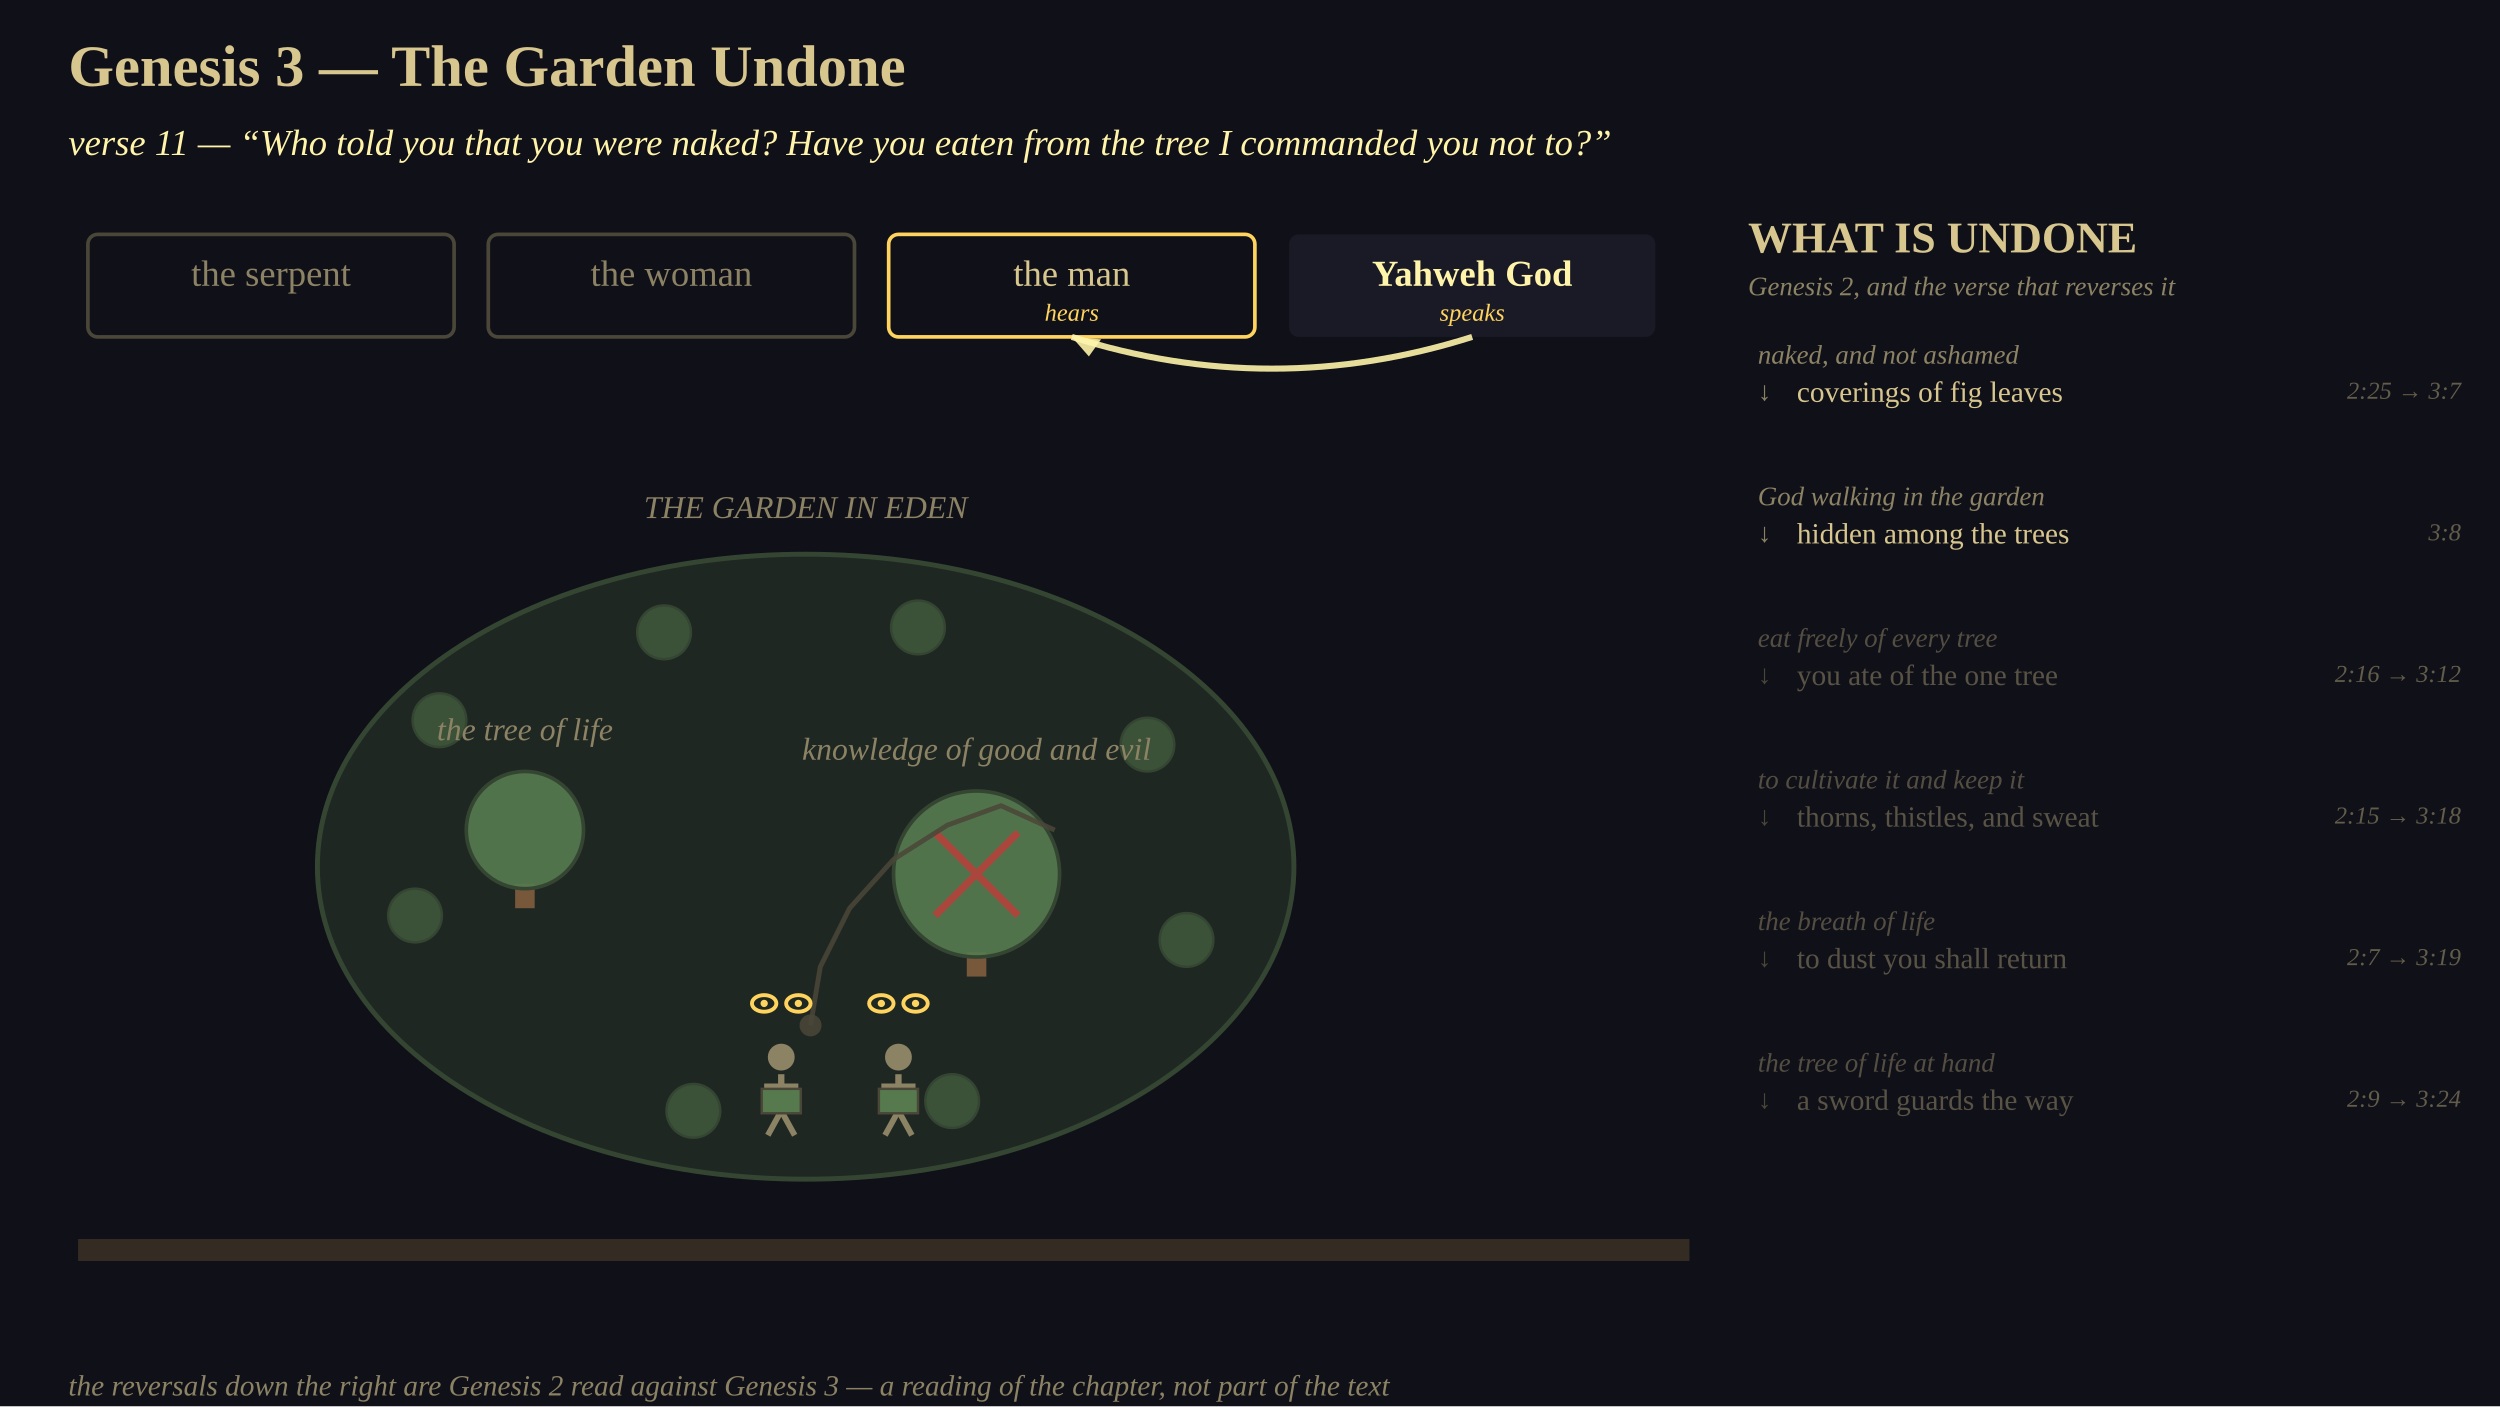
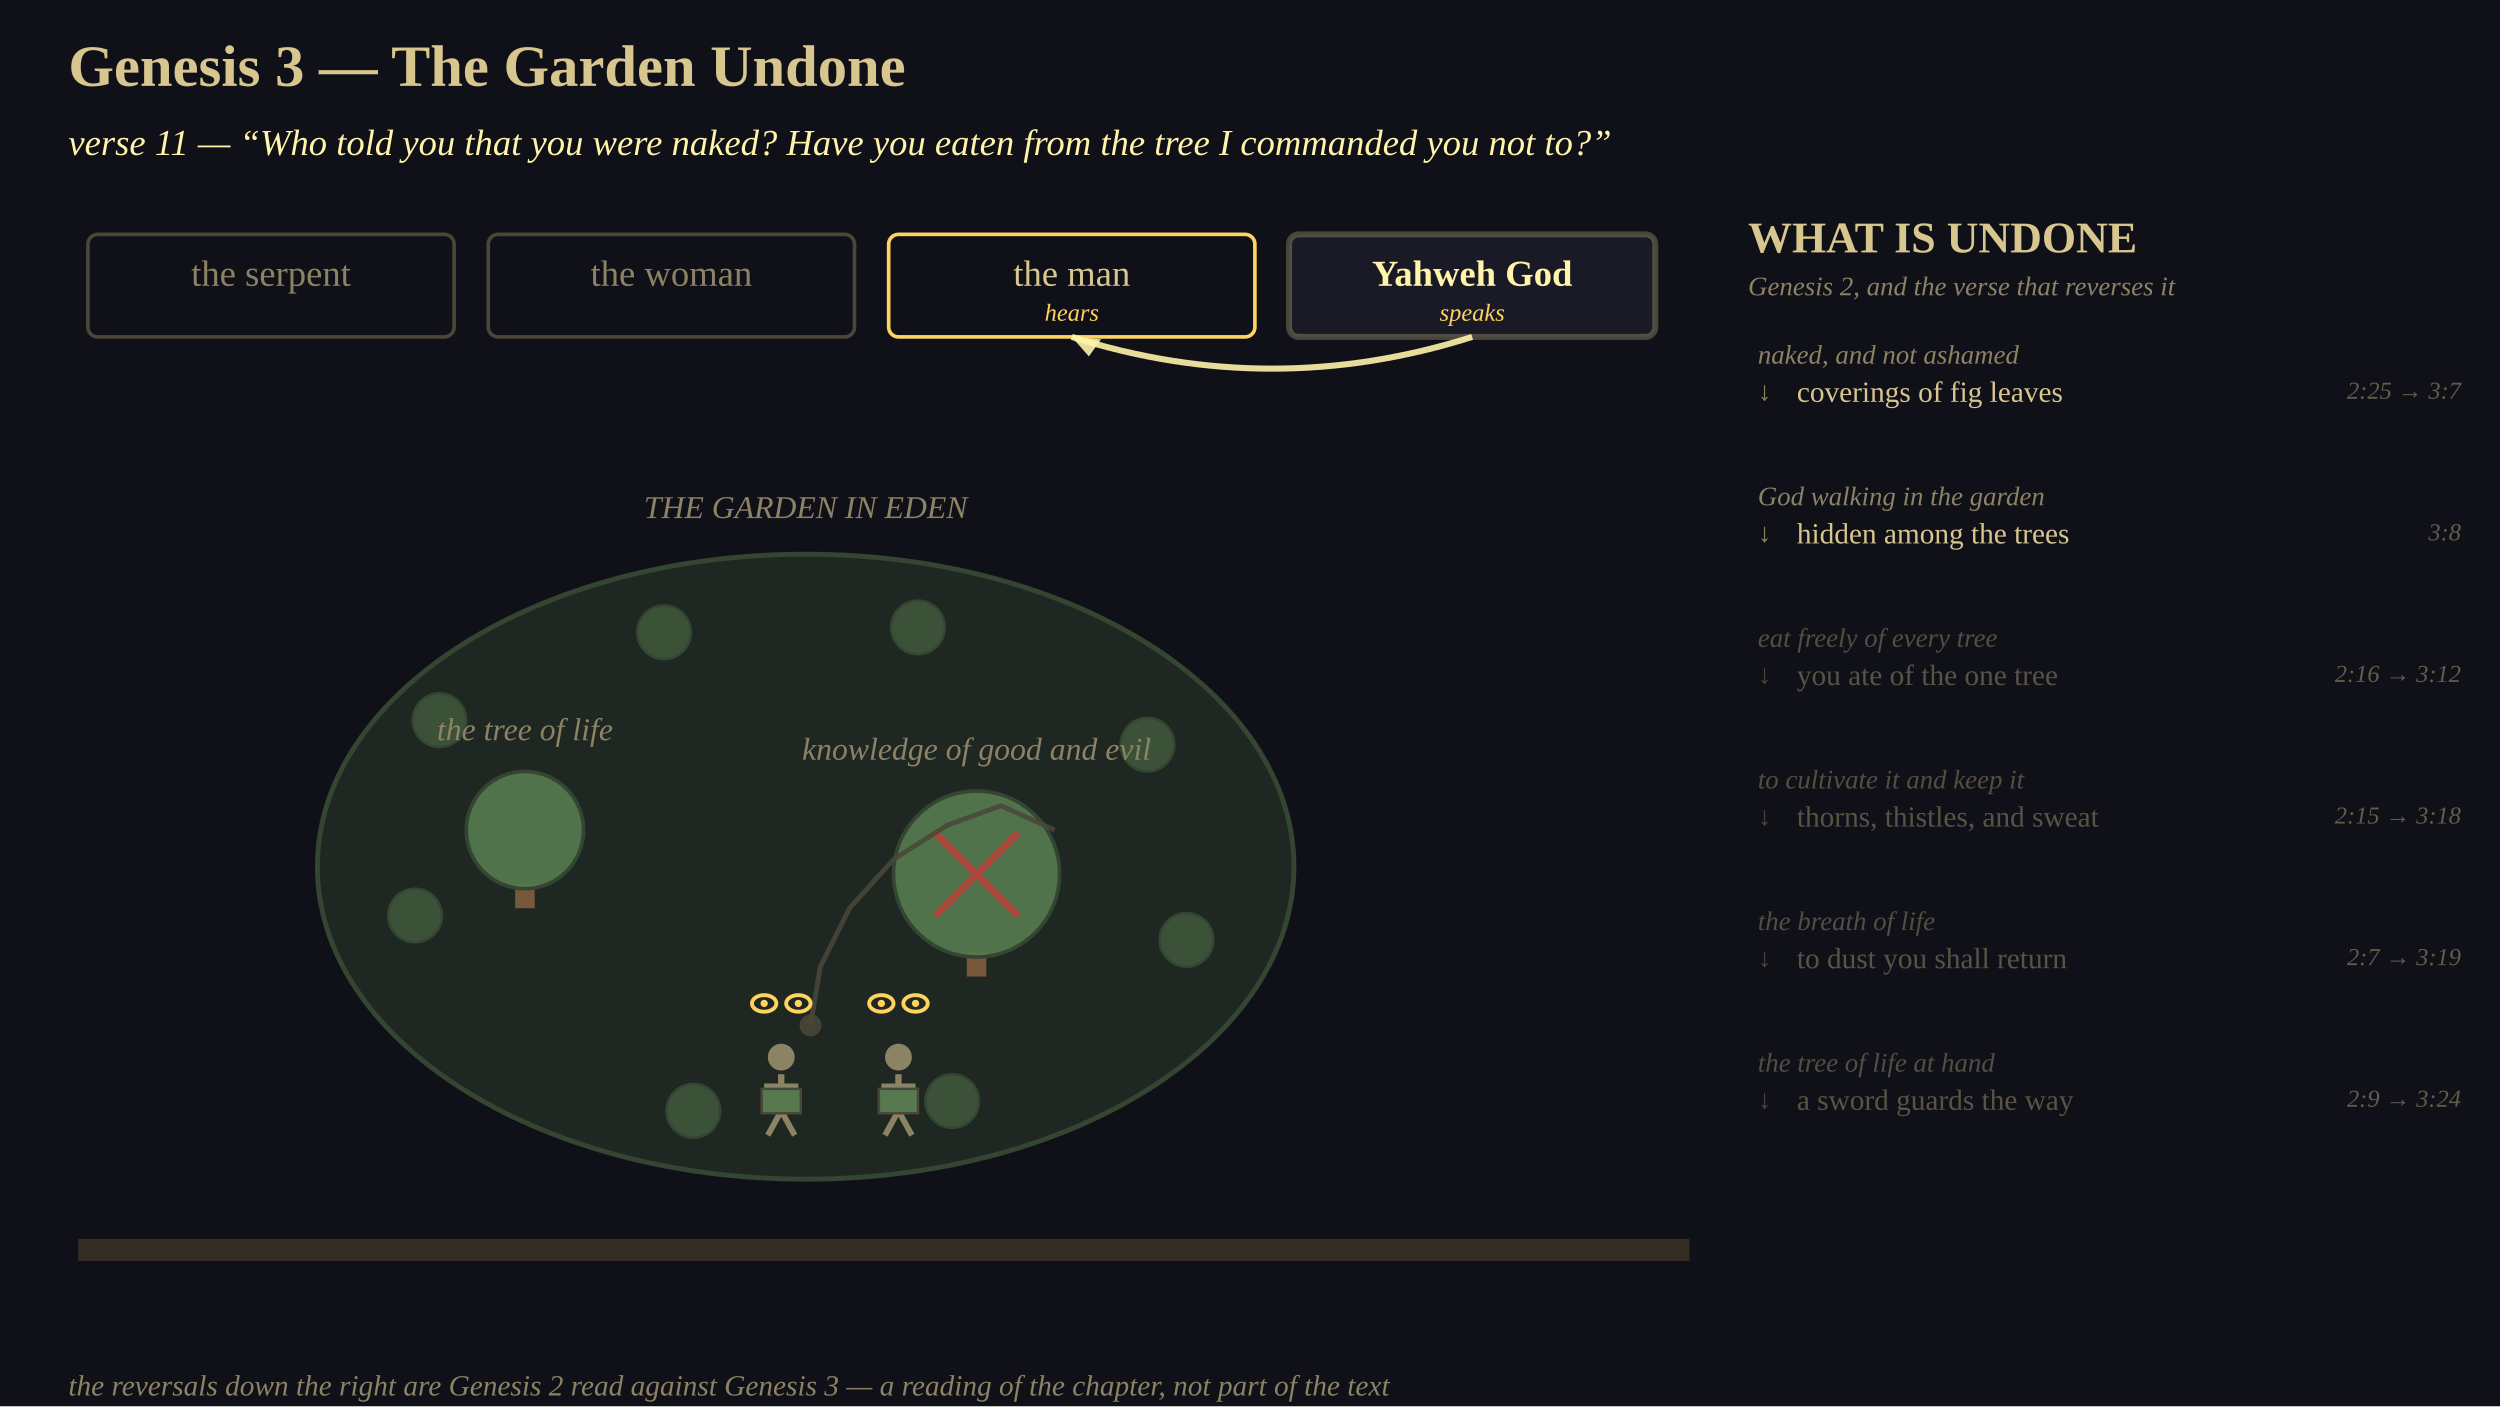
<svg xmlns="http://www.w3.org/2000/svg" viewBox="0 0 1024 576" width="1024" height="576" font-family="Georgia, 'Times New Roman', serif">
  <rect x="0" y="0" width="1024" height="576" fill="rgb(16,16,24)" />
  <text x="28" y="20" font-size="24" text-anchor="start" dominant-baseline="text-before-edge" fill="rgb(216,198,143)" font-family="Georgia, 'Times New Roman', serif" font-weight="bold">Genesis 3 — The Garden Undone</text>
  <text x="28" y="54" font-size="15" text-anchor="start" dominant-baseline="text-before-edge" fill="rgb(255,244,170)" font-family="Georgia, 'Times New Roman', serif" font-style="italic">verse 11 — “Who told you that you were naked? Have you eaten from the tree I commanded you not to?”</text>
  <text x="28" y="564" font-size="12" text-anchor="start" dominant-baseline="text-before-edge" fill="rgb(140,130,100)" font-family="Georgia, 'Times New Roman', serif" font-style="italic">the reversals down the right are Genesis 2 read against Genesis 3 — a reading of the chapter, not part of the text</text>
  <ellipse cx="330" cy="355" rx="200" ry="128" fill="rgb(52,70,50)" fill-opacity="0.431" stroke="rgb(52,70,50)" stroke-width="2" />
  <text x="330" y="215" font-size="13" text-anchor="middle" dominant-baseline="text-after-edge" fill="rgb(140,130,100)" font-family="Georgia, 'Times New Roman', serif" font-style="italic">THE GARDEN IN EDEN</text>
  <circle cx="180" cy="295" r="11" fill="rgb(86,122,78)" fill-opacity="0.510" stroke="rgb(52,70,50)" stroke-width="1" />
  <circle cx="272" cy="259" r="11" fill="rgb(86,122,78)" fill-opacity="0.510" stroke="rgb(52,70,50)" stroke-width="1" />
  <circle cx="376" cy="257" r="11" fill="rgb(86,122,78)" fill-opacity="0.510" stroke="rgb(52,70,50)" stroke-width="1" />
  <circle cx="470" cy="305" r="11" fill="rgb(86,122,78)" fill-opacity="0.510" stroke="rgb(52,70,50)" stroke-width="1" />
  <circle cx="486" cy="385" r="11" fill="rgb(86,122,78)" fill-opacity="0.510" stroke="rgb(52,70,50)" stroke-width="1" />
  <circle cx="390" cy="451" r="11" fill="rgb(86,122,78)" fill-opacity="0.510" stroke="rgb(52,70,50)" stroke-width="1" />
  <circle cx="284" cy="455" r="11" fill="rgb(86,122,78)" fill-opacity="0.510" stroke="rgb(52,70,50)" stroke-width="1" />
  <circle cx="170" cy="375" r="11" fill="rgb(86,122,78)" fill-opacity="0.510" stroke="rgb(52,70,50)" stroke-width="1" />
  <line x1="32" y1="512" x2="692" y2="512" stroke="rgb(58,48,38)" stroke-width="9" stroke-opacity="0.863" />
  <rect x="211" y="362" width="8" height="10" fill="rgb(120,88,58)" />
  <circle cx="215" cy="340" r="24" fill="rgb(86,122,78)" fill-opacity="0.922" stroke="rgb(52,70,50)" stroke-width="1.5" />
  <text x="215" y="306" font-size="13" text-anchor="middle" dominant-baseline="text-after-edge" fill="rgb(140,130,100)" font-family="Georgia, 'Times New Roman', serif" font-style="italic">the tree of life</text>
  <rect x="396" y="390" width="8" height="10" fill="rgb(120,88,58)" />
  <circle cx="400" cy="358" r="34" fill="rgb(86,122,78)" fill-opacity="0.922" stroke="rgb(52,70,50)" stroke-width="1.5" />
  <line x1="383" y1="341" x2="417" y2="375" stroke="rgb(170,70,60)" stroke-width="3" />
  <line x1="417" y1="341" x2="383" y2="375" stroke="rgb(170,70,60)" stroke-width="3" />
  <text x="400" y="314" font-size="13" text-anchor="middle" dominant-baseline="text-after-edge" fill="rgb(140,130,100)" font-family="Georgia, 'Times New Roman', serif" font-style="italic">knowledge of good and evil</text>
  <polyline points="432,340 410,330 388,338 366,352 348,372 336,396 332,420" stroke-linejoin="round" fill="none" stroke="rgb(74,70,56)" stroke-width="2" stroke-opacity="0.863" />
  <circle cx="332" cy="420" r="4.5" fill="rgb(74,70,56)" fill-opacity="0.863" />
  <circle cx="320" cy="433" r="5.5" fill="rgb(140,130,100)" />
  <line x1="320" y1="440" x2="320" y2="455" stroke="rgb(140,130,100)" stroke-width="2.6" />
  <line x1="313" y1="445" x2="327" y2="445" stroke="rgb(140,130,100)" stroke-width="2.4" />
  <line x1="320" y1="455" x2="314.5" y2="465" stroke="rgb(140,130,100)" stroke-width="2.4" />
  <line x1="320" y1="455" x2="325.5" y2="465" stroke="rgb(140,130,100)" stroke-width="2.4" />
  <rect x="312" y="446" width="16" height="10" fill="rgb(86,122,78)" stroke="rgb(74,70,56)" stroke-width="1" />
  <circle cx="368" cy="433" r="5.5" fill="rgb(140,130,100)" />
  <line x1="368" y1="440" x2="368" y2="455" stroke="rgb(140,130,100)" stroke-width="2.6" />
  <line x1="361" y1="445" x2="375" y2="445" stroke="rgb(140,130,100)" stroke-width="2.4" />
  <line x1="368" y1="455" x2="362.5" y2="465" stroke="rgb(140,130,100)" stroke-width="2.4" />
  <line x1="368" y1="455" x2="373.5" y2="465" stroke="rgb(140,130,100)" stroke-width="2.4" />
  <rect x="360" y="446" width="16" height="10" fill="rgb(86,122,78)" stroke="rgb(74,70,56)" stroke-width="1" />
  <ellipse cx="313" cy="411" rx="5" ry="3.4" fill="none" stroke="rgb(255,212,94)" stroke-width="1.6" />
  <circle cx="313" cy="411" r="1.5" fill="rgb(255,212,94)" />
  <ellipse cx="327" cy="411" rx="5" ry="3.4" fill="none" stroke="rgb(255,212,94)" stroke-width="1.6" />
  <circle cx="327" cy="411" r="1.5" fill="rgb(255,212,94)" />
  <ellipse cx="361" cy="411" rx="5" ry="3.4" fill="none" stroke="rgb(255,212,94)" stroke-width="1.6" />
  <circle cx="361" cy="411" r="1.5" fill="rgb(255,212,94)" />
  <ellipse cx="375" cy="411" rx="5" ry="3.4" fill="none" stroke="rgb(255,212,94)" stroke-width="1.6" />
  <circle cx="375" cy="411" r="1.5" fill="rgb(255,212,94)" />
  <rect x="36" y="96" width="150" height="42" rx="4" fill="rgb(16,16,24)" stroke="rgb(74,70,56)" stroke-width="1.5" />
  <text x="111" y="112" font-size="15" text-anchor="middle" dominant-baseline="central" fill="rgb(140,130,100)" font-family="Georgia, 'Times New Roman', serif">the serpent</text>
  <rect x="200" y="96" width="150" height="42" rx="4" fill="rgb(16,16,24)" stroke="rgb(74,70,56)" stroke-width="1.5" />
  <text x="275" y="112" font-size="15" text-anchor="middle" dominant-baseline="central" fill="rgb(140,130,100)" font-family="Georgia, 'Times New Roman', serif">the woman</text>
  <rect x="364" y="96" width="150" height="42" rx="4" fill="rgb(16,16,24)" stroke="rgb(255,212,94)" stroke-width="1.5" />
  <text x="439" y="112" font-size="15" text-anchor="middle" dominant-baseline="central" fill="rgb(216,198,143)" font-family="Georgia, 'Times New Roman', serif">the man</text>
  <text x="439" y="128" font-size="10" text-anchor="middle" dominant-baseline="central" fill="rgb(255,212,94)" font-family="Georgia, 'Times New Roman', serif" font-style="italic">hears</text>
  <rect x="528" y="96" width="150" height="42" rx="4" fill="rgb(26,26,38)" />
-   <polyline points="528,96 678,96 678,138 528,138 528,96" fill="none" stroke-linejoin="round" stroke="rgb(255,244,170)" stroke-width="2.5" stroke-dasharray="384" stroke-dashoffset="384" stroke-opacity="0.949">
-     <animate attributeName="stroke-dashoffset" values="384;0" dur="1.2s" begin="0s" fill="freeze" calcMode="spline" keyTimes="0;1" keySplines="0.42 0 0.58 1" />
-   </polyline>
+   <rect x="528" y="96" width="150" height="42" rx="4" fill="none" stroke="rgb(255,244,170)" stroke-width="2.5" stroke-opacity="0.237">
+     <animate attributeName="stroke-opacity" values="0.237;0.949;0.683;0.949" dur="0.6s" begin="0s" fill="freeze" calcMode="spline" keyTimes="0;0.35;0.7;1" keySplines="0.42 0 0.58 1;0.42 0 0.58 1;0.42 0 0.58 1" />
+   </rect>
  <text x="603" y="112" font-size="15" text-anchor="middle" dominant-baseline="central" fill="rgb(255,244,170)" font-family="Georgia, 'Times New Roman', serif" font-weight="bold">Yahweh God</text>
  <text x="603" y="128" font-size="10" text-anchor="middle" dominant-baseline="central" fill="rgb(255,212,94)" font-family="Georgia, 'Times New Roman', serif" font-style="italic">speaks</text>
  <path d="M603.0,138 Q521.0,164 439.0,138" fill="none" stroke="rgb(255,244,170)" stroke-width="2.5" stroke-opacity="0.898" />
  <polygon points="439,138 446,146 451,139" fill="rgb(255,244,170)" fill-opacity="0.898" />
  <text x="716" y="92" font-size="18" text-anchor="start" dominant-baseline="text-before-edge" fill="rgb(216,198,143)" font-family="Georgia, 'Times New Roman', serif" font-weight="bold">WHAT IS UNDONE</text>
  <text x="716" y="114" font-size="11" text-anchor="start" dominant-baseline="text-before-edge" fill="rgb(140,130,100)" font-family="Georgia, 'Times New Roman', serif" font-style="italic">Genesis 2, and the verse that reverses it</text>
  <text x="720" y="142" font-size="11" text-anchor="start" dominant-baseline="text-before-edge" fill="rgb(140,130,100)" font-family="Georgia, 'Times New Roman', serif" font-style="italic">naked, and not ashamed</text>
  <text x="720" y="157" font-size="11" text-anchor="start" dominant-baseline="text-before-edge" fill="rgb(138,129,95)" font-family="Georgia, 'Times New Roman', serif">↓</text>
  <text x="736" y="157" font-size="12" text-anchor="start" dominant-baseline="text-before-edge" fill="rgb(216,198,143)" font-family="Georgia, 'Times New Roman', serif">coverings of fig leaves</text>
  <text x="1008" y="157" font-size="10" text-anchor="end" dominant-baseline="text-before-edge" fill="rgb(140,130,100)" font-family="Georgia, 'Times New Roman', serif" fill-opacity="0.667" font-style="italic">2:25 → 3:7</text>
  <text x="720" y="200" font-size="11" text-anchor="start" dominant-baseline="text-before-edge" fill="rgb(140,130,100)" font-family="Georgia, 'Times New Roman', serif" font-style="italic">God walking in the garden</text>
  <text x="720" y="215" font-size="11" text-anchor="start" dominant-baseline="text-before-edge" fill="rgb(138,129,95)" font-family="Georgia, 'Times New Roman', serif">↓</text>
  <text x="736" y="215" font-size="12" text-anchor="start" dominant-baseline="text-before-edge" fill="rgb(216,198,143)" font-family="Georgia, 'Times New Roman', serif">hidden among the trees</text>
  <text x="1008" y="215" font-size="10" text-anchor="end" dominant-baseline="text-before-edge" fill="rgb(140,130,100)" font-family="Georgia, 'Times New Roman', serif" fill-opacity="0.667" font-style="italic">3:8</text>
  <text x="720" y="258" font-size="11" text-anchor="start" dominant-baseline="text-before-edge" fill="rgb(140,130,100)" font-family="Georgia, 'Times New Roman', serif" fill-opacity="0.549" font-style="italic">eat freely of every tree</text>
  <text x="720" y="273" font-size="11" text-anchor="start" dominant-baseline="text-before-edge" fill="rgb(74,70,56)" font-family="Georgia, 'Times New Roman', serif">↓</text>
  <text x="736" y="273" font-size="12" text-anchor="start" dominant-baseline="text-before-edge" fill="rgb(140,130,100)" font-family="Georgia, 'Times New Roman', serif" fill-opacity="0.588">you ate of the one tree</text>
  <text x="1008" y="273" font-size="10" text-anchor="end" dominant-baseline="text-before-edge" fill="rgb(140,130,100)" font-family="Georgia, 'Times New Roman', serif" fill-opacity="0.667" font-style="italic">2:16 → 3:12</text>
  <text x="720" y="316" font-size="11" text-anchor="start" dominant-baseline="text-before-edge" fill="rgb(140,130,100)" font-family="Georgia, 'Times New Roman', serif" fill-opacity="0.549" font-style="italic">to cultivate it and keep it</text>
  <text x="720" y="331" font-size="11" text-anchor="start" dominant-baseline="text-before-edge" fill="rgb(74,70,56)" font-family="Georgia, 'Times New Roman', serif">↓</text>
  <text x="736" y="331" font-size="12" text-anchor="start" dominant-baseline="text-before-edge" fill="rgb(140,130,100)" font-family="Georgia, 'Times New Roman', serif" fill-opacity="0.588">thorns, thistles, and sweat</text>
  <text x="1008" y="331" font-size="10" text-anchor="end" dominant-baseline="text-before-edge" fill="rgb(140,130,100)" font-family="Georgia, 'Times New Roman', serif" fill-opacity="0.667" font-style="italic">2:15 → 3:18</text>
  <text x="720" y="374" font-size="11" text-anchor="start" dominant-baseline="text-before-edge" fill="rgb(140,130,100)" font-family="Georgia, 'Times New Roman', serif" fill-opacity="0.549" font-style="italic">the breath of life</text>
  <text x="720" y="389" font-size="11" text-anchor="start" dominant-baseline="text-before-edge" fill="rgb(74,70,56)" font-family="Georgia, 'Times New Roman', serif">↓</text>
  <text x="736" y="389" font-size="12" text-anchor="start" dominant-baseline="text-before-edge" fill="rgb(140,130,100)" font-family="Georgia, 'Times New Roman', serif" fill-opacity="0.588">to dust you shall return</text>
  <text x="1008" y="389" font-size="10" text-anchor="end" dominant-baseline="text-before-edge" fill="rgb(140,130,100)" font-family="Georgia, 'Times New Roman', serif" fill-opacity="0.667" font-style="italic">2:7 → 3:19</text>
  <text x="720" y="432" font-size="11" text-anchor="start" dominant-baseline="text-before-edge" fill="rgb(140,130,100)" font-family="Georgia, 'Times New Roman', serif" fill-opacity="0.549" font-style="italic">the tree of life at hand</text>
  <text x="720" y="447" font-size="11" text-anchor="start" dominant-baseline="text-before-edge" fill="rgb(74,70,56)" font-family="Georgia, 'Times New Roman', serif">↓</text>
  <text x="736" y="447" font-size="12" text-anchor="start" dominant-baseline="text-before-edge" fill="rgb(140,130,100)" font-family="Georgia, 'Times New Roman', serif" fill-opacity="0.588">a sword guards the way</text>
  <text x="1008" y="447" font-size="10" text-anchor="end" dominant-baseline="text-before-edge" fill="rgb(140,130,100)" font-family="Georgia, 'Times New Roman', serif" fill-opacity="0.667" font-style="italic">2:9 → 3:24</text>
</svg>
